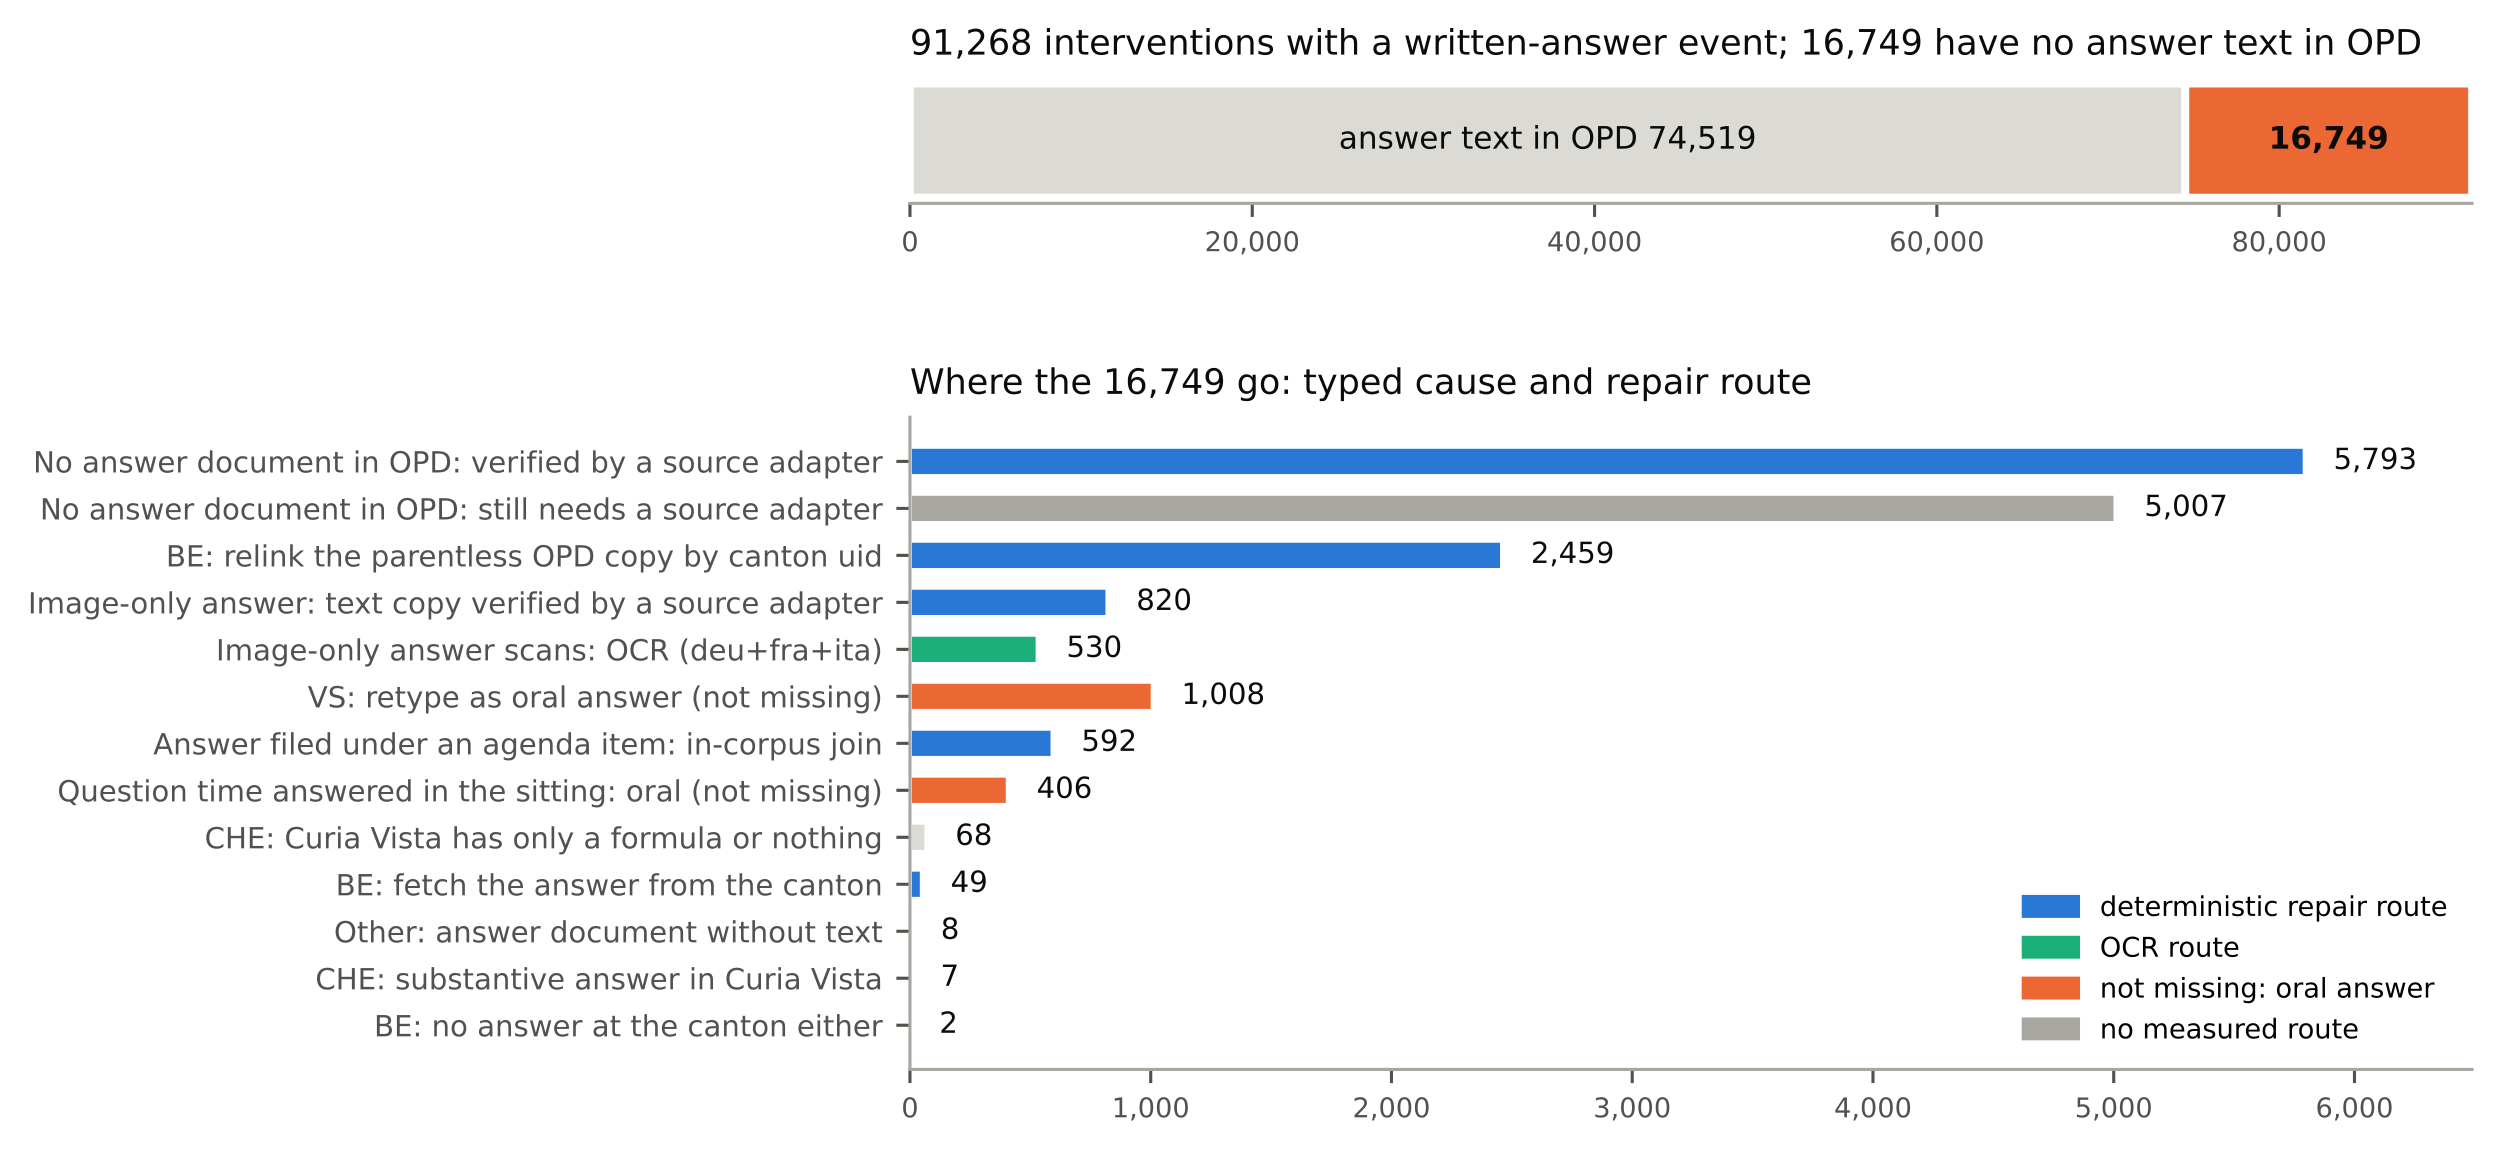
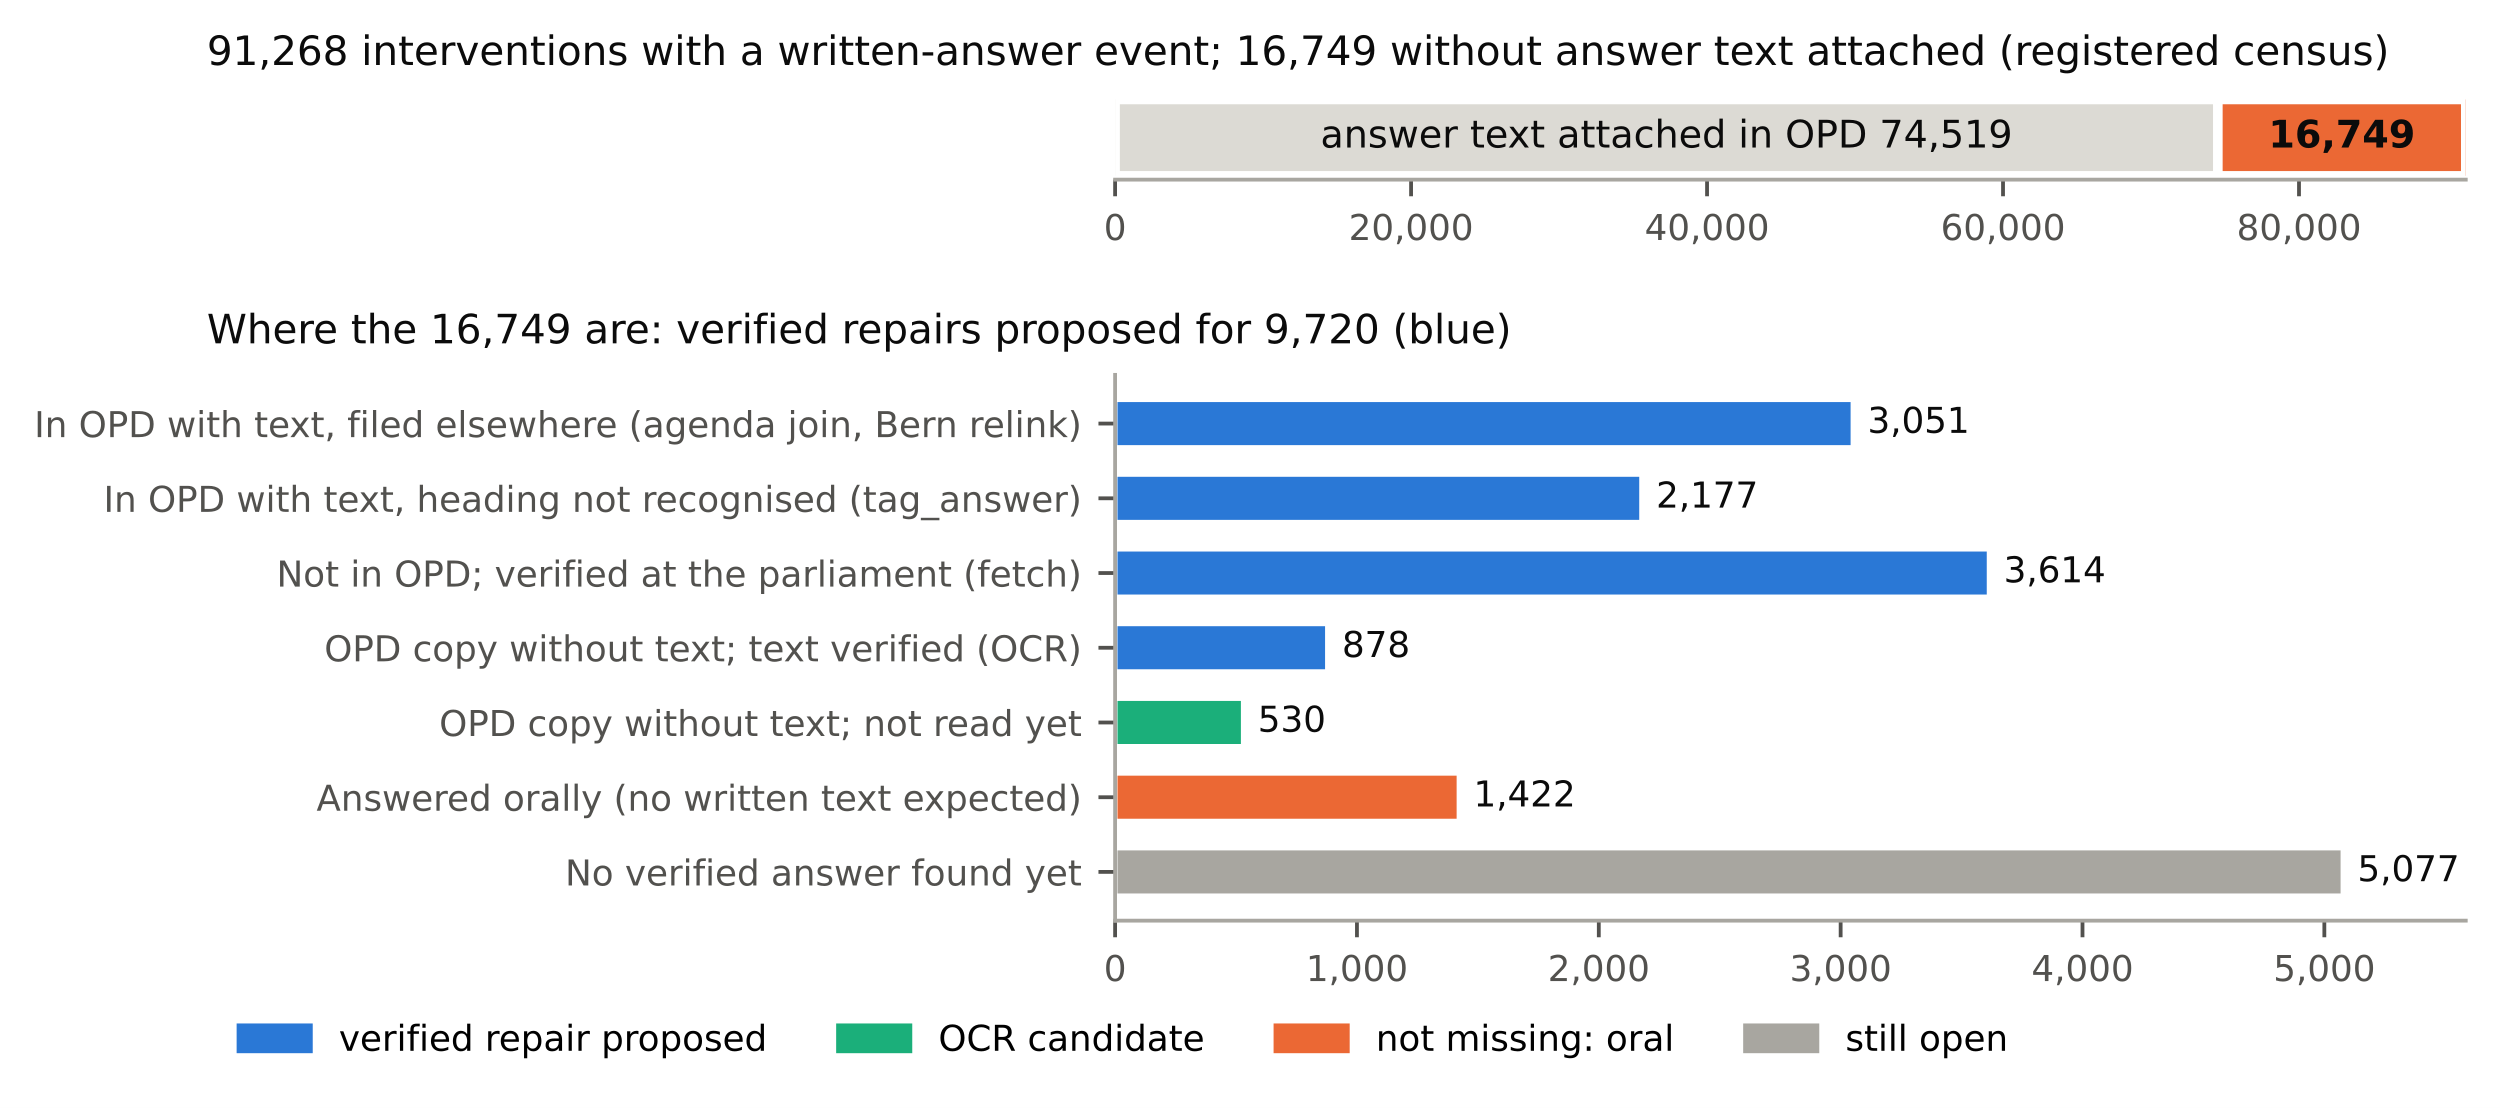
- <svg xmlns="http://www.w3.org/2000/svg" xmlns:xlink="http://www.w3.org/1999/xlink" width="643.005pt" height="296.263pt" viewBox="0 0 643.005 296.263" version="1.1">
+ <svg xmlns="http://www.w3.org/2000/svg" xmlns:xlink="http://www.w3.org/1999/xlink" width="525.613pt" height="232.93pt" viewBox="0 0 525.613 232.93" version="1.1">
  <defs>
    <style type="text/css">*{stroke-linejoin: round; stroke-linecap: butt}</style>
  </defs>
  <g id="figure_1">
    <g id="patch_1">
-       <path d="M 0 296.263  L 643.005 296.263  L 643.005 0  L 0 0  z " style="fill: #ffffff" />
+       <path d="M 0 232.93  L 525.613 232.93  L 525.613 0  L 0 0  z " style="fill: #ffffff" />
    </g>
    <g id="axes_1">
      <g id="patch_2">
-         <path d="M 234.045 52.3  L 635.805 52.3  L 635.805 20.039  L 234.045 20.039  z " style="fill: #ffffff" />
+         <path d="M 234.445 37.768  L 518.413 37.768  L 518.413 20.114  L 234.445 20.114  z " style="fill: #ffffff" />
      </g>
      <g id="patch_3">
-         <path d="M 234.045 50.833  L 562.076 50.833  L 562.076 21.505  L 234.045 21.505  z " clip-path="url(#p8f156ab496)" style="fill: #dcdad4; stroke: #ffffff; stroke-width: 2; stroke-linejoin: miter" />
+         <path d="M 234.445 36.965  L 466.3 36.965  L 466.3 20.917  L 234.445 20.917  z " clip-path="url(#pbc57237748)" style="fill: #dcdad4; stroke: #ffffff; stroke-width: 2; stroke-linejoin: miter" />
      </g>
      <g id="patch_4">
-         <path d="M 562.076 50.833  L 635.805 50.833  L 635.805 21.505  L 562.076 21.505  z " clip-path="url(#p8f156ab496)" style="fill: #eb6834; stroke: #ffffff; stroke-width: 2; stroke-linejoin: miter" />
+         <path d="M 466.3 36.965  L 518.413 36.965  L 518.413 20.917  L 466.3 20.917  z " clip-path="url(#pbc57237748)" style="fill: #eb6834; stroke: #ffffff; stroke-width: 2; stroke-linejoin: miter" />
      </g>
      <g id="matplotlib.axis_1">
        <g id="xtick_1">
          <g id="line2d_1">
            <defs>
-               <path id="mc64bbb3382" d="M 0 0  L 0 3.5  " style="stroke: #52514e; stroke-width: 0.8" />
+               <path id="md758d09237" d="M 0 0  L 0 3.5  " style="stroke: #52514e; stroke-width: 0.8" />
            </defs>
            <g>
-               <use xlink:href="#mc64bbb3382" x="234.045" y="52.3" style="fill: #52514e; stroke: #52514e; stroke-width: 0.8" />
+               <use xlink:href="#md758d09237" x="234.445" y="37.768" style="fill: #52514e; stroke: #52514e; stroke-width: 0.8" />
            </g>
          </g>
          <g id="text_1">
-             <text style="font-size: 7px; font-family: 'DejaVu Sans'; text-anchor: middle; fill: #52514e" x="234.045" y="64.618" transform="rotate(-0 234.0449 64.61805)">0</text>
+             <text style="font-size: 7.5px; font-family: 'DejaVu Sans'; text-anchor: middle; fill: #52514e" x="234.445" y="50.466" transform="rotate(-0 234.4445 50.46608)">0</text>
          </g>
        </g>
        <g id="xtick_2">
          <g id="line2d_2">
            <g>
-               <use xlink:href="#mc64bbb3382" x="322.085" y="52.3" style="fill: #52514e; stroke: #52514e; stroke-width: 0.8" />
+               <use xlink:href="#md758d09237" x="296.672" y="37.768" style="fill: #52514e; stroke: #52514e; stroke-width: 0.8" />
            </g>
          </g>
          <g id="text_2">
-             <text style="font-size: 7px; font-family: 'DejaVu Sans'; text-anchor: middle; fill: #52514e" x="322.085" y="64.618" transform="rotate(-0 322.0845 64.61805)">20,000</text>
+             <text style="font-size: 7.5px; font-family: 'DejaVu Sans'; text-anchor: middle; fill: #52514e" x="296.672" y="50.466" transform="rotate(-0 296.6718 50.46608)">20,000</text>
          </g>
        </g>
        <g id="xtick_3">
          <g id="line2d_3">
            <g>
-               <use xlink:href="#mc64bbb3382" x="410.124" y="52.3" style="fill: #52514e; stroke: #52514e; stroke-width: 0.8" />
+               <use xlink:href="#md758d09237" x="358.899" y="37.768" style="fill: #52514e; stroke: #52514e; stroke-width: 0.8" />
            </g>
          </g>
          <g id="text_3">
-             <text style="font-size: 7px; font-family: 'DejaVu Sans'; text-anchor: middle; fill: #52514e" x="410.124" y="64.618" transform="rotate(-0 410.1242 64.61805)">40,000</text>
+             <text style="font-size: 7.5px; font-family: 'DejaVu Sans'; text-anchor: middle; fill: #52514e" x="358.899" y="50.466" transform="rotate(-0 358.8991 50.46608)">40,000</text>
          </g>
        </g>
        <g id="xtick_4">
          <g id="line2d_4">
            <g>
-               <use xlink:href="#mc64bbb3382" x="498.164" y="52.3" style="fill: #52514e; stroke: #52514e; stroke-width: 0.8" />
+               <use xlink:href="#md758d09237" x="421.126" y="37.768" style="fill: #52514e; stroke: #52514e; stroke-width: 0.8" />
            </g>
          </g>
          <g id="text_4">
-             <text style="font-size: 7px; font-family: 'DejaVu Sans'; text-anchor: middle; fill: #52514e" x="498.164" y="64.618" transform="rotate(-0 498.1638 64.61805)">60,000</text>
+             <text style="font-size: 7.5px; font-family: 'DejaVu Sans'; text-anchor: middle; fill: #52514e" x="421.126" y="50.466" transform="rotate(-0 421.1264 50.46608)">60,000</text>
          </g>
        </g>
        <g id="xtick_5">
          <g id="line2d_5">
            <g>
-               <use xlink:href="#mc64bbb3382" x="586.203" y="52.3" style="fill: #52514e; stroke: #52514e; stroke-width: 0.8" />
+               <use xlink:href="#md758d09237" x="483.354" y="37.768" style="fill: #52514e; stroke: #52514e; stroke-width: 0.8" />
            </g>
          </g>
          <g id="text_5">
-             <text style="font-size: 7px; font-family: 'DejaVu Sans'; text-anchor: middle; fill: #52514e" x="586.203" y="64.618" transform="rotate(-0 586.2034 64.61805)">80,000</text>
+             <text style="font-size: 7.5px; font-family: 'DejaVu Sans'; text-anchor: middle; fill: #52514e" x="483.354" y="50.466" transform="rotate(-0 483.3537 50.46608)">80,000</text>
          </g>
        </g>
      </g>
      <g id="matplotlib.axis_2" />
      <g id="patch_5">
-         <path d="M 234.045 52.3  L 635.805 52.3  " style="fill: none; stroke: #a8a6a0; stroke-width: 0.8; stroke-linejoin: miter; stroke-linecap: square" />
+         <path d="M 234.445 37.768  L 518.413 37.768  " style="fill: none; stroke: #a8a6a0; stroke-width: 0.8; stroke-linejoin: miter; stroke-linecap: square" />
      </g>
      <g id="text_6">
-         <text style="font-size: 8px; font-family: 'DejaVu Sans'; text-anchor: middle; fill: #0b0b0b" x="398.061" y="38.248" transform="rotate(-0 398.0605 38.24758)">answer text in OPD  74,519</text>
+         <text style="font-size: 8px; font-family: 'DejaVu Sans'; text-anchor: middle; fill: #0b0b0b" x="350.372" y="31.019" transform="rotate(-0 350.3724 31.01941)">answer text attached in OPD  74,519</text>
      </g>
      <g id="text_7">
-         <text style="font-weight: 700; font-size: 8px; font-family: 'DejaVu Sans'; text-anchor: middle; fill: #0b0b0b" x="598.941" y="38.247" transform="rotate(-0 598.9405 38.24727)">16,749</text>
+         <text style="font-weight: 700; font-size: 8px; font-family: 'DejaVu Sans'; text-anchor: middle; fill: #0b0b0b" x="492.356" y="31.019" transform="rotate(-0 492.3564 31.01909)">16,749</text>
      </g>
      <g id="text_8">
-         <text style="font-size: 9px; font-family: 'DejaVu Sans'; text-anchor: start; fill: #0b0b0b" x="234.045" y="14.039" transform="rotate(-0 234.0449 14.03859)">91,268 interventions with a written-answer event; 16,749 have no answer text in OPD</text>
+         <text style="font-size: 8.5px; font-family: 'DejaVu Sans'; text-anchor: start; fill: #0b0b0b" x="43.501" y="13.659" transform="rotate(-0 43.50053 13.65867)">91,268 interventions with a written-answer event; 16,749 without answer text attached (registered census)</text>
      </g>
    </g>
    <g id="axes_2">
      <g id="patch_6">
-         <path d="M 234.045 275.063  L 635.805 275.063  L 635.805 107.305  L 234.045 107.305  z " style="fill: #ffffff" />
+         <path d="M 234.445 193.562  L 518.413 193.562  L 518.413 78.813  L 234.445 78.813  z " style="fill: #ffffff" />
      </g>
      <g id="patch_7">
-         <path d="M 234.045 122.423  L 592.759 122.423  L 592.759 114.93  L 234.045 114.93  z " clip-path="url(#p16a5db2892)" style="fill: #2a78d6; stroke: #ffffff; stroke-linejoin: miter" />
+         <path d="M 234.445 94.083  L 389.58 94.083  L 389.58 84.029  L 234.445 84.029  z " clip-path="url(#p1a38792c93)" style="fill: #2a78d6; stroke: #ffffff; stroke-linejoin: miter" />
      </g>
      <g id="patch_8">
-         <path d="M 234.045 134.507  L 544.088 134.507  L 544.088 127.015  L 234.045 127.015  z " clip-path="url(#p16a5db2892)" style="fill: #a8a6a0; stroke: #ffffff; stroke-linejoin: miter" />
+         <path d="M 234.445 109.794  L 345.14 109.794  L 345.14 99.739  L 234.445 99.739  z " clip-path="url(#p1a38792c93)" style="fill: #2a78d6; stroke: #ffffff; stroke-linejoin: miter" />
      </g>
      <g id="patch_9">
-         <path d="M 234.045 146.592  L 386.311 146.592  L 386.311 139.099  L 234.045 139.099  z " clip-path="url(#p16a5db2892)" style="fill: #2a78d6; stroke: #ffffff; stroke-linejoin: miter" />
+         <path d="M 234.445 125.504  L 418.207 125.504  L 418.207 115.45  L 234.445 115.45  z " clip-path="url(#p1a38792c93)" style="fill: #2a78d6; stroke: #ffffff; stroke-linejoin: miter" />
      </g>
      <g id="patch_10">
-         <path d="M 234.045 158.676  L 284.821 158.676  L 284.821 151.184  L 234.045 151.184  z " clip-path="url(#p16a5db2892)" style="fill: #2a78d6; stroke: #ffffff; stroke-linejoin: miter" />
+         <path d="M 234.445 141.215  L 279.089 141.215  L 279.089 131.16  L 234.445 131.16  z " clip-path="url(#p1a38792c93)" style="fill: #2a78d6; stroke: #ffffff; stroke-linejoin: miter" />
      </g>
      <g id="patch_11">
-         <path d="M 234.045 170.761  L 266.864 170.761  L 266.864 163.268  L 234.045 163.268  z " clip-path="url(#p16a5db2892)" style="fill: #1baf7a; stroke: #ffffff; stroke-linejoin: miter" />
+         <path d="M 234.445 156.925  L 261.394 156.925  L 261.394 146.871  L 234.445 146.871  z " clip-path="url(#p1a38792c93)" style="fill: #1baf7a; stroke: #ffffff; stroke-linejoin: miter" />
      </g>
      <g id="patch_12">
-         <path d="M 234.045 182.845  L 296.462 182.845  L 296.462 175.353  L 234.045 175.353  z " clip-path="url(#p16a5db2892)" style="fill: #eb6834; stroke: #ffffff; stroke-linejoin: miter" />
+         <path d="M 234.445 172.636  L 306.75 172.636  L 306.75 162.581  L 234.445 162.581  z " clip-path="url(#p1a38792c93)" style="fill: #eb6834; stroke: #ffffff; stroke-linejoin: miter" />
      </g>
      <g id="patch_13">
-         <path d="M 234.045 194.93  L 270.703 194.93  L 270.703 187.438  L 234.045 187.438  z " clip-path="url(#p16a5db2892)" style="fill: #2a78d6; stroke: #ffffff; stroke-linejoin: miter" />
-       </g>
-       <g id="patch_14">
-         <path d="M 234.045 207.014  L 259.185 207.014  L 259.185 199.522  L 234.045 199.522  z " clip-path="url(#p16a5db2892)" style="fill: #eb6834; stroke: #ffffff; stroke-linejoin: miter" />
-       </g>
-       <g id="patch_15">
-         <path d="M 234.045 219.099  L 238.256 219.099  L 238.256 211.607  L 234.045 211.607  z " clip-path="url(#p16a5db2892)" style="fill: #dcdad4; stroke: #ffffff; stroke-linejoin: miter" />
-       </g>
-       <g id="patch_16">
-         <path d="M 234.045 231.184  L 237.079 231.184  L 237.079 223.691  L 234.045 223.691  z " clip-path="url(#p16a5db2892)" style="fill: #2a78d6; stroke: #ffffff; stroke-linejoin: miter" />
-       </g>
-       <g id="patch_17">
-         <path d="M 234.045 243.268  L 234.54 243.268  L 234.54 235.776  L 234.045 235.776  z " clip-path="url(#p16a5db2892)" style="fill: #dcdad4; stroke: #ffffff; stroke-linejoin: miter" />
-       </g>
-       <g id="patch_18">
-         <path d="M 234.045 255.353  L 234.478 255.353  L 234.478 247.86  L 234.045 247.86  z " clip-path="url(#p16a5db2892)" style="fill: #2a78d6; stroke: #ffffff; stroke-linejoin: miter" />
-       </g>
-       <g id="patch_19">
-         <path d="M 234.045 267.437  L 234.169 267.437  L 234.169 259.945  L 234.045 259.945  z " clip-path="url(#p16a5db2892)" style="fill: #dcdad4; stroke: #ffffff; stroke-linejoin: miter" />
+         <path d="M 234.445 188.346  L 492.597 188.346  L 492.597 178.292  L 234.445 178.292  z " clip-path="url(#p1a38792c93)" style="fill: #a8a6a0; stroke: #ffffff; stroke-linejoin: miter" />
      </g>
      <g id="matplotlib.axis_3">
        <g id="xtick_6">
          <g id="line2d_6">
            <g>
-               <use xlink:href="#mc64bbb3382" x="234.045" y="275.063" style="fill: #52514e; stroke: #52514e; stroke-width: 0.8" />
+               <use xlink:href="#md758d09237" x="234.445" y="193.562" style="fill: #52514e; stroke: #52514e; stroke-width: 0.8" />
            </g>
          </g>
          <g id="text_9">
-             <text style="font-size: 7px; font-family: 'DejaVu Sans'; text-anchor: middle; fill: #52514e" x="234.045" y="287.381" transform="rotate(-0 234.0449 287.381)">0</text>
+             <text style="font-size: 7.5px; font-family: 'DejaVu Sans'; text-anchor: middle; fill: #52514e" x="234.445" y="206.26" transform="rotate(-0 234.4445 206.2603)">0</text>
          </g>
        </g>
        <g id="xtick_7">
          <g id="line2d_7">
            <g>
-               <use xlink:href="#mc64bbb3382" x="295.967" y="275.063" style="fill: #52514e; stroke: #52514e; stroke-width: 0.8" />
+               <use xlink:href="#md758d09237" x="285.292" y="193.562" style="fill: #52514e; stroke: #52514e; stroke-width: 0.8" />
            </g>
          </g>
          <g id="text_10">
-             <text style="font-size: 7px; font-family: 'DejaVu Sans'; text-anchor: middle; fill: #52514e" x="295.967" y="287.381" transform="rotate(-0 295.9669 287.381)">1,000</text>
+             <text style="font-size: 7.5px; font-family: 'DejaVu Sans'; text-anchor: middle; fill: #52514e" x="285.292" y="206.26" transform="rotate(-0 285.292 206.2603)">1,000</text>
          </g>
        </g>
        <g id="xtick_8">
          <g id="line2d_8">
            <g>
-               <use xlink:href="#mc64bbb3382" x="357.889" y="275.063" style="fill: #52514e; stroke: #52514e; stroke-width: 0.8" />
+               <use xlink:href="#md758d09237" x="336.14" y="193.562" style="fill: #52514e; stroke: #52514e; stroke-width: 0.8" />
            </g>
          </g>
          <g id="text_11">
-             <text style="font-size: 7px; font-family: 'DejaVu Sans'; text-anchor: middle; fill: #52514e" x="357.889" y="287.381" transform="rotate(-0 357.889 287.381)">2,000</text>
+             <text style="font-size: 7.5px; font-family: 'DejaVu Sans'; text-anchor: middle; fill: #52514e" x="336.14" y="206.26" transform="rotate(-0 336.1395 206.2603)">2,000</text>
          </g>
        </g>
        <g id="xtick_9">
          <g id="line2d_9">
            <g>
-               <use xlink:href="#mc64bbb3382" x="419.811" y="275.063" style="fill: #52514e; stroke: #52514e; stroke-width: 0.8" />
+               <use xlink:href="#md758d09237" x="386.987" y="193.562" style="fill: #52514e; stroke: #52514e; stroke-width: 0.8" />
            </g>
          </g>
          <g id="text_12">
-             <text style="font-size: 7px; font-family: 'DejaVu Sans'; text-anchor: middle; fill: #52514e" x="419.811" y="287.381" transform="rotate(-0 419.811 287.381)">3,000</text>
+             <text style="font-size: 7.5px; font-family: 'DejaVu Sans'; text-anchor: middle; fill: #52514e" x="386.987" y="206.26" transform="rotate(-0 386.987 206.2603)">3,000</text>
          </g>
        </g>
        <g id="xtick_10">
          <g id="line2d_10">
            <g>
-               <use xlink:href="#mc64bbb3382" x="481.733" y="275.063" style="fill: #52514e; stroke: #52514e; stroke-width: 0.8" />
+               <use xlink:href="#md758d09237" x="437.835" y="193.562" style="fill: #52514e; stroke: #52514e; stroke-width: 0.8" />
            </g>
          </g>
          <g id="text_13">
-             <text style="font-size: 7px; font-family: 'DejaVu Sans'; text-anchor: middle; fill: #52514e" x="481.733" y="287.381" transform="rotate(-0 481.733 287.381)">4,000</text>
+             <text style="font-size: 7.5px; font-family: 'DejaVu Sans'; text-anchor: middle; fill: #52514e" x="437.835" y="206.26" transform="rotate(-0 437.8345 206.2603)">4,000</text>
          </g>
        </g>
        <g id="xtick_11">
          <g id="line2d_11">
            <g>
-               <use xlink:href="#mc64bbb3382" x="543.655" y="275.063" style="fill: #52514e; stroke: #52514e; stroke-width: 0.8" />
+               <use xlink:href="#md758d09237" x="488.682" y="193.562" style="fill: #52514e; stroke: #52514e; stroke-width: 0.8" />
            </g>
          </g>
          <g id="text_14">
-             <text style="font-size: 7px; font-family: 'DejaVu Sans'; text-anchor: middle; fill: #52514e" x="543.655" y="287.381" transform="rotate(-0 543.655 287.381)">5,000</text>
-           </g>
-         </g>
-         <g id="xtick_12">
-           <g id="line2d_12">
-             <g>
-               <use xlink:href="#mc64bbb3382" x="605.577" y="275.063" style="fill: #52514e; stroke: #52514e; stroke-width: 0.8" />
-             </g>
-           </g>
-           <g id="text_15">
-             <text style="font-size: 7px; font-family: 'DejaVu Sans'; text-anchor: middle; fill: #52514e" x="605.577" y="287.381" transform="rotate(-0 605.5771 287.381)">6,000</text>
+             <text style="font-size: 7.5px; font-family: 'DejaVu Sans'; text-anchor: middle; fill: #52514e" x="488.682" y="206.26" transform="rotate(-0 488.682 206.2603)">5,000</text>
          </g>
        </g>
      </g>
      <g id="matplotlib.axis_4">
        <g id="ytick_1">
+           <g id="line2d_12">
+             <defs>
+               <path id="m94116722c8" d="M 0 0  L -3.5 0  " style="stroke: #52514e; stroke-width: 0.8" />
+             </defs>
+             <g>
+               <use xlink:href="#m94116722c8" x="234.445" y="89.056" style="fill: #52514e; stroke: #52514e; stroke-width: 0.8" />
+             </g>
+           </g>
+           <g id="text_15">
+             <text style="font-size: 7.5px; font-family: 'DejaVu Sans'; text-anchor: end; fill: #52514e" x="227.445" y="91.905" transform="rotate(-0 227.4445 91.90543)">In OPD with text, filed elsewhere (agenda join, Bern relink)</text>
+           </g>
+         </g>
+         <g id="ytick_2">
          <g id="line2d_13">
-             <defs>
-               <path id="m88c9c79161" d="M 0 0  L -3.5 0  " style="stroke: #52514e; stroke-width: 0.8" />
-             </defs>
-             <g>
-               <use xlink:href="#m88c9c79161" x="234.045" y="118.676" style="fill: #52514e; stroke: #52514e; stroke-width: 0.8" />
+             <g>
+               <use xlink:href="#m94116722c8" x="234.445" y="104.766" style="fill: #52514e; stroke: #52514e; stroke-width: 0.8" />
            </g>
          </g>
          <g id="text_16">
-             <text style="font-size: 7.5px; font-family: 'DejaVu Sans'; text-anchor: end; fill: #52514e" x="227.045" y="121.526" transform="rotate(-0 227.0449 121.5258)">No answer document in OPD: verified by a source adapter</text>
-           </g>
-         </g>
-         <g id="ytick_2">
+             <text style="font-size: 7.5px; font-family: 'DejaVu Sans'; text-anchor: end; fill: #52514e" x="227.445" y="107.616" transform="rotate(-0 227.4445 107.6159)">In OPD with text, heading not recognised (tag_answer)</text>
+           </g>
+         </g>
+         <g id="ytick_3">
          <g id="line2d_14">
            <g>
-               <use xlink:href="#m88c9c79161" x="234.045" y="130.761" style="fill: #52514e; stroke: #52514e; stroke-width: 0.8" />
+               <use xlink:href="#m94116722c8" x="234.445" y="120.477" style="fill: #52514e; stroke: #52514e; stroke-width: 0.8" />
            </g>
          </g>
          <g id="text_17">
-             <text style="font-size: 7.5px; font-family: 'DejaVu Sans'; text-anchor: end; fill: #52514e" x="227.045" y="133.61" transform="rotate(-0 227.0449 133.6104)">No answer document in OPD: still needs a source adapter</text>
-           </g>
-         </g>
-         <g id="ytick_3">
+             <text style="font-size: 7.5px; font-family: 'DejaVu Sans'; text-anchor: end; fill: #52514e" x="227.445" y="123.326" transform="rotate(-0 227.4445 123.3264)">Not in OPD; verified at the parliament (fetch)</text>
+           </g>
+         </g>
+         <g id="ytick_4">
          <g id="line2d_15">
            <g>
-               <use xlink:href="#m88c9c79161" x="234.045" y="142.846" style="fill: #52514e; stroke: #52514e; stroke-width: 0.8" />
+               <use xlink:href="#m94116722c8" x="234.445" y="136.187" style="fill: #52514e; stroke: #52514e; stroke-width: 0.8" />
            </g>
          </g>
          <g id="text_18">
-             <text style="font-size: 7.5px; font-family: 'DejaVu Sans'; text-anchor: end; fill: #52514e" x="227.045" y="145.695" transform="rotate(-0 227.0449 145.6949)">BE: relink the parentless OPD copy by canton uid</text>
-           </g>
-         </g>
-         <g id="ytick_4">
+             <text style="font-size: 7.5px; font-family: 'DejaVu Sans'; text-anchor: end; fill: #52514e" x="227.445" y="139.037" transform="rotate(-0 227.4445 139.0369)">OPD copy without text; text verified (OCR)</text>
+           </g>
+         </g>
+         <g id="ytick_5">
          <g id="line2d_16">
            <g>
-               <use xlink:href="#m88c9c79161" x="234.045" y="154.93" style="fill: #52514e; stroke: #52514e; stroke-width: 0.8" />
+               <use xlink:href="#m94116722c8" x="234.445" y="151.898" style="fill: #52514e; stroke: #52514e; stroke-width: 0.8" />
            </g>
          </g>
          <g id="text_19">
-             <text style="font-size: 7.5px; font-family: 'DejaVu Sans'; text-anchor: end; fill: #52514e" x="227.045" y="157.779" transform="rotate(-0 227.0449 157.7795)">Image-only answer: text copy verified by a source adapter</text>
-           </g>
-         </g>
-         <g id="ytick_5">
+             <text style="font-size: 7.5px; font-family: 'DejaVu Sans'; text-anchor: end; fill: #52514e" x="227.445" y="154.747" transform="rotate(-0 227.4445 154.7473)">OPD copy without text; not read yet</text>
+           </g>
+         </g>
+         <g id="ytick_6">
          <g id="line2d_17">
            <g>
-               <use xlink:href="#m88c9c79161" x="234.045" y="167.015" style="fill: #52514e; stroke: #52514e; stroke-width: 0.8" />
+               <use xlink:href="#m94116722c8" x="234.445" y="167.608" style="fill: #52514e; stroke: #52514e; stroke-width: 0.8" />
            </g>
          </g>
          <g id="text_20">
-             <text style="font-size: 7.5px; font-family: 'DejaVu Sans'; text-anchor: end; fill: #52514e" x="227.045" y="169.864" transform="rotate(-0 227.0449 169.864)">Image-only answer scans: OCR (deu+fra+ita)</text>
-           </g>
-         </g>
-         <g id="ytick_6">
+             <text style="font-size: 7.5px; font-family: 'DejaVu Sans'; text-anchor: end; fill: #52514e" x="227.445" y="170.458" transform="rotate(-0 227.4445 170.4578)">Answered orally (no written text expected)</text>
+           </g>
+         </g>
+         <g id="ytick_7">
          <g id="line2d_18">
            <g>
-               <use xlink:href="#m88c9c79161" x="234.045" y="179.099" style="fill: #52514e; stroke: #52514e; stroke-width: 0.8" />
+               <use xlink:href="#m94116722c8" x="234.445" y="183.319" style="fill: #52514e; stroke: #52514e; stroke-width: 0.8" />
            </g>
          </g>
          <g id="text_21">
-             <text style="font-size: 7.5px; font-family: 'DejaVu Sans'; text-anchor: end; fill: #52514e" x="227.045" y="181.949" transform="rotate(-0 227.0449 181.9486)">VS: retype as oral answer (not missing)</text>
-           </g>
-         </g>
-         <g id="ytick_7">
-           <g id="line2d_19">
-             <g>
-               <use xlink:href="#m88c9c79161" x="234.045" y="191.184" style="fill: #52514e; stroke: #52514e; stroke-width: 0.8" />
-             </g>
-           </g>
-           <g id="text_22">
-             <text style="font-size: 7.5px; font-family: 'DejaVu Sans'; text-anchor: end; fill: #52514e" x="227.045" y="194.033" transform="rotate(-0 227.0449 194.0331)">Answer filed under an agenda item: in-corpus join</text>
-           </g>
-         </g>
-         <g id="ytick_8">
-           <g id="line2d_20">
-             <g>
-               <use xlink:href="#m88c9c79161" x="234.045" y="203.268" style="fill: #52514e; stroke: #52514e; stroke-width: 0.8" />
-             </g>
-           </g>
-           <g id="text_23">
-             <text style="font-size: 7.5px; font-family: 'DejaVu Sans'; text-anchor: end; fill: #52514e" x="227.045" y="206.118" transform="rotate(-0 227.0449 206.1177)">Question time answered in the sitting: oral (not missing)</text>
-           </g>
-         </g>
-         <g id="ytick_9">
-           <g id="line2d_21">
-             <g>
-               <use xlink:href="#m88c9c79161" x="234.045" y="215.353" style="fill: #52514e; stroke: #52514e; stroke-width: 0.8" />
-             </g>
-           </g>
-           <g id="text_24">
-             <text style="font-size: 7.5px; font-family: 'DejaVu Sans'; text-anchor: end; fill: #52514e" x="227.045" y="218.202" transform="rotate(-0 227.0449 218.2022)">CHE: Curia Vista has only a formula or nothing</text>
-           </g>
-         </g>
-         <g id="ytick_10">
-           <g id="line2d_22">
-             <g>
-               <use xlink:href="#m88c9c79161" x="234.045" y="227.437" style="fill: #52514e; stroke: #52514e; stroke-width: 0.8" />
-             </g>
-           </g>
-           <g id="text_25">
-             <text style="font-size: 7.5px; font-family: 'DejaVu Sans'; text-anchor: end; fill: #52514e" x="227.045" y="230.287" transform="rotate(-0 227.0449 230.2868)">BE: fetch the answer from the canton</text>
-           </g>
-         </g>
-         <g id="ytick_11">
-           <g id="line2d_23">
-             <g>
-               <use xlink:href="#m88c9c79161" x="234.045" y="239.522" style="fill: #52514e; stroke: #52514e; stroke-width: 0.8" />
-             </g>
-           </g>
-           <g id="text_26">
-             <text style="font-size: 7.5px; font-family: 'DejaVu Sans'; text-anchor: end; fill: #52514e" x="227.045" y="242.371" transform="rotate(-0 227.0449 242.3713)">Other: answer document without text</text>
-           </g>
-         </g>
-         <g id="ytick_12">
-           <g id="line2d_24">
-             <g>
-               <use xlink:href="#m88c9c79161" x="234.045" y="251.606" style="fill: #52514e; stroke: #52514e; stroke-width: 0.8" />
-             </g>
-           </g>
-           <g id="text_27">
-             <text style="font-size: 7.5px; font-family: 'DejaVu Sans'; text-anchor: end; fill: #52514e" x="227.045" y="254.456" transform="rotate(-0 227.0449 254.4559)">CHE: substantive answer in Curia Vista</text>
-           </g>
-         </g>
-         <g id="ytick_13">
-           <g id="line2d_25">
-             <g>
-               <use xlink:href="#m88c9c79161" x="234.045" y="263.691" style="fill: #52514e; stroke: #52514e; stroke-width: 0.8" />
-             </g>
-           </g>
-           <g id="text_28">
-             <text style="font-size: 7.5px; font-family: 'DejaVu Sans'; text-anchor: end; fill: #52514e" x="227.045" y="266.54" transform="rotate(-0 227.0449 266.5404)">BE: no answer at the canton either</text>
-           </g>
-         </g>
-       </g>
-       <g id="patch_20">
-         <path d="M 234.045 275.063  L 234.045 107.305  " style="fill: none; stroke: #a8a6a0; stroke-width: 0.8; stroke-linejoin: miter; stroke-linecap: square" />
-       </g>
-       <g id="patch_21">
-         <path d="M 234.045 275.063  L 635.805 275.063  " style="fill: none; stroke: #a8a6a0; stroke-width: 0.8; stroke-linejoin: miter; stroke-linecap: square" />
+             <text style="font-size: 7.5px; font-family: 'DejaVu Sans'; text-anchor: end; fill: #52514e" x="227.445" y="186.168" transform="rotate(-0 227.4445 186.1683)">No verified answer found yet</text>
+           </g>
+         </g>
+       </g>
+       <g id="patch_14">
+         <path d="M 234.445 193.562  L 234.445 78.813  " style="fill: none; stroke: #a8a6a0; stroke-width: 0.8; stroke-linejoin: miter; stroke-linecap: square" />
+       </g>
+       <g id="patch_15">
+         <path d="M 234.445 193.562  L 518.413 193.562  " style="fill: none; stroke: #a8a6a0; stroke-width: 0.8; stroke-linejoin: miter; stroke-linecap: square" />
+       </g>
+       <g id="text_22">
+         <text style="font-size: 7.5px; font-family: 'DejaVu Sans'; text-anchor: start; fill: #0b0b0b" x="392.631" y="91.004" transform="rotate(-0 392.6311 91.00426)">3,051</text>
+       </g>
+       <g id="text_23">
+         <text style="font-size: 7.5px; font-family: 'DejaVu Sans'; text-anchor: start; fill: #0b0b0b" x="348.19" y="106.715" transform="rotate(-0 348.1904 106.7147)">2,177</text>
+       </g>
+       <g id="text_24">
+         <text style="font-size: 7.5px; font-family: 'DejaVu Sans'; text-anchor: start; fill: #0b0b0b" x="421.258" y="122.425" transform="rotate(-0 421.2582 122.4252)">3,614</text>
+       </g>
+       <g id="text_25">
+         <text style="font-size: 7.5px; font-family: 'DejaVu Sans'; text-anchor: start; fill: #0b0b0b" x="282.139" y="138.136" transform="rotate(-0 282.1395 138.1357)">878</text>
+       </g>
+       <g id="text_26">
+         <text style="font-size: 7.5px; font-family: 'DejaVu Sans'; text-anchor: start; fill: #0b0b0b" x="264.445" y="153.846" transform="rotate(-0 264.4446 153.8462)">530</text>
+       </g>
+       <g id="text_27">
+         <text style="font-size: 7.5px; font-family: 'DejaVu Sans'; text-anchor: start; fill: #0b0b0b" x="309.801" y="169.557" transform="rotate(-0 309.8005 169.5566)">1,422</text>
+       </g>
+       <g id="text_28">
+         <text style="font-size: 7.5px; font-family: 'DejaVu Sans'; text-anchor: start; fill: #0b0b0b" x="495.648" y="185.267" transform="rotate(-0 495.6481 185.2671)">5,077</text>
      </g>
      <g id="text_29">
-         <text style="font-size: 7.5px; font-family: 'DejaVu Sans'; text-anchor: start; fill: #0b0b0b" x="600.19" y="120.625" transform="rotate(-0 600.1898 120.6247)">5,793</text>
-       </g>
-       <g id="text_30">
-         <text style="font-size: 7.5px; font-family: 'DejaVu Sans'; text-anchor: start; fill: #0b0b0b" x="551.519" y="132.709" transform="rotate(-0 551.5191 132.7092)">5,007</text>
-       </g>
-       <g id="text_31">
-         <text style="font-size: 7.5px; font-family: 'DejaVu Sans'; text-anchor: start; fill: #0b0b0b" x="393.742" y="144.794" transform="rotate(-0 393.7418 144.7938)">2,459</text>
-       </g>
-       <g id="text_32">
-         <text style="font-size: 7.5px; font-family: 'DejaVu Sans'; text-anchor: start; fill: #0b0b0b" x="292.252" y="156.878" transform="rotate(-0 292.2516 156.8783)">820</text>
-       </g>
-       <g id="text_33">
-         <text style="font-size: 7.5px; font-family: 'DejaVu Sans'; text-anchor: start; fill: #0b0b0b" x="274.294" y="168.963" transform="rotate(-0 274.2942 168.9629)">530</text>
-       </g>
-       <g id="text_34">
-         <text style="font-size: 7.5px; font-family: 'DejaVu Sans'; text-anchor: start; fill: #0b0b0b" x="303.893" y="181.047" transform="rotate(-0 303.893 181.0474)">1,008</text>
-       </g>
-       <g id="text_35">
-         <text style="font-size: 7.5px; font-family: 'DejaVu Sans'; text-anchor: start; fill: #0b0b0b" x="278.133" y="193.132" transform="rotate(-0 278.1334 193.132)">592</text>
-       </g>
-       <g id="text_36">
-         <text style="font-size: 7.5px; font-family: 'DejaVu Sans'; text-anchor: start; fill: #0b0b0b" x="266.616" y="205.217" transform="rotate(-0 266.6159 205.2165)">406</text>
-       </g>
-       <g id="text_37">
-         <text style="font-size: 7.5px; font-family: 'DejaVu Sans'; text-anchor: start; fill: #0b0b0b" x="245.686" y="217.301" transform="rotate(-0 245.6863 217.3011)">68</text>
-       </g>
-       <g id="text_38">
-         <text style="font-size: 7.5px; font-family: 'DejaVu Sans'; text-anchor: start; fill: #0b0b0b" x="244.51" y="229.386" transform="rotate(-0 244.5097 229.3856)">49</text>
-       </g>
-       <g id="text_39">
-         <text style="font-size: 7.5px; font-family: 'DejaVu Sans'; text-anchor: start; fill: #0b0b0b" x="241.971" y="241.47" transform="rotate(-0 241.9709 241.4702)">8</text>
-       </g>
-       <g id="text_40">
-         <text style="font-size: 7.5px; font-family: 'DejaVu Sans'; text-anchor: start; fill: #0b0b0b" x="241.909" y="253.555" transform="rotate(-0 241.909 253.5547)">7</text>
-       </g>
-       <g id="text_41">
-         <text style="font-size: 7.5px; font-family: 'DejaVu Sans'; text-anchor: start; fill: #0b0b0b" x="241.599" y="265.639" transform="rotate(-0 241.5994 265.6393)">2</text>
-       </g>
-       <g id="text_42">
-         <text style="font-size: 9px; font-family: 'DejaVu Sans'; text-anchor: start; fill: #0b0b0b" x="234.045" y="101.305" transform="rotate(-0 234.0449 101.3049)">Where the 16,749 go: typed cause and repair route</text>
+         <text style="font-size: 8.5px; font-family: 'DejaVu Sans'; text-anchor: start; fill: #0b0b0b" x="43.501" y="72.181" transform="rotate(-0 43.50053 72.18082)">Where the 16,749 are: verified repairs proposed for 9,720 (blue)</text>
      </g>
      <g id="legend_1">
-         <g id="patch_22">
-           <path d="M 520.489 235.579  L 534.489 235.579  L 534.489 230.679  L 520.489 230.679  z " style="fill: #2a78d6; stroke: #2a78d6; stroke-linejoin: miter" />
-         </g>
-         <g id="text_43">
-           <text style="font-size: 7px; font-family: 'DejaVu Sans'; text-anchor: start" x="540.089" y="235.579" transform="rotate(-0 540.0887 235.5793)">deterministic repair route</text>
-         </g>
-         <g id="patch_23">
-           <path d="M 520.489 246.08  L 534.489 246.08  L 534.489 241.18  L 520.489 241.18  z " style="fill: #1baf7a; stroke: #1baf7a; stroke-linejoin: miter" />
-         </g>
-         <g id="text_44">
-           <text style="font-size: 7px; font-family: 'DejaVu Sans'; text-anchor: start" x="540.089" y="246.08" transform="rotate(-0 540.0887 246.0799)">OCR route</text>
-         </g>
-         <g id="patch_24">
-           <path d="M 520.489 256.58  L 534.489 256.58  L 534.489 251.68  L 520.489 251.68  z " style="fill: #eb6834; stroke: #eb6834; stroke-linejoin: miter" />
-         </g>
-         <g id="text_45">
-           <text style="font-size: 7px; font-family: 'DejaVu Sans'; text-anchor: start" x="540.089" y="256.58" transform="rotate(-0 540.0887 256.5804)">not missing: oral answer</text>
-         </g>
-         <g id="patch_25">
-           <path d="M 520.489 267.081  L 534.489 267.081  L 534.489 262.181  L 520.489 262.181  z " style="fill: #a8a6a0; stroke: #a8a6a0; stroke-linejoin: miter" />
-         </g>
-         <g id="text_46">
-           <text style="font-size: 7px; font-family: 'DejaVu Sans'; text-anchor: start" x="540.089" y="267.081" transform="rotate(-0 540.0887 267.081)">no measured route</text>
+         <g id="patch_16">
+           <path d="M 50.251 220.928  L 65.251 220.928  L 65.251 215.678  L 50.251 215.678  z " style="fill: #2a78d6; stroke: #2a78d6; stroke-linejoin: miter" />
+         </g>
+         <g id="text_30">
+           <text style="font-size: 7.5px; font-family: 'DejaVu Sans'; text-anchor: start" x="71.251" y="220.928" transform="rotate(-0 71.25053 220.9283)">verified repair proposed</text>
+         </g>
+         <g id="patch_17">
+           <path d="M 176.297 220.928  L 191.297 220.928  L 191.297 215.678  L 176.297 215.678  z " style="fill: #1baf7a; stroke: #1baf7a; stroke-linejoin: miter" />
+         </g>
+         <g id="text_31">
+           <text style="font-size: 7.5px; font-family: 'DejaVu Sans'; text-anchor: start" x="197.297" y="220.928" transform="rotate(-0 197.2974 220.9283)">OCR candidate</text>
+         </g>
+         <g id="patch_18">
+           <path d="M 268.264 220.928  L 283.264 220.928  L 283.264 215.678  L 268.264 215.678  z " style="fill: #eb6834; stroke: #eb6834; stroke-linejoin: miter" />
+         </g>
+         <g id="text_32">
+           <text style="font-size: 7.5px; font-family: 'DejaVu Sans'; text-anchor: start" x="289.264" y="220.928" transform="rotate(-0 289.2638 220.9283)">not missing: oral</text>
+         </g>
+         <g id="patch_19">
+           <path d="M 366.993 220.928  L 381.993 220.928  L 381.993 215.678  L 366.993 215.678  z " style="fill: #a8a6a0; stroke: #a8a6a0; stroke-linejoin: miter" />
+         </g>
+         <g id="text_33">
+           <text style="font-size: 7.5px; font-family: 'DejaVu Sans'; text-anchor: start" x="387.993" y="220.928" transform="rotate(-0 387.9931 220.9283)">still open</text>
        </g>
      </g>
    </g>
  </g>
  <defs>
-     <clipPath id="p8f156ab496">
-       <rect x="234.045" y="20.039" width="401.76" height="32.261" />
+     <clipPath id="pbc57237748">
+       <rect x="234.445" y="20.114" width="283.968" height="17.654" />
    </clipPath>
-     <clipPath id="p16a5db2892">
-       <rect x="234.045" y="107.305" width="401.76" height="167.758" />
+     <clipPath id="p1a38792c93">
+       <rect x="234.445" y="78.813" width="283.968" height="114.749" />
    </clipPath>
  </defs>
</svg>
